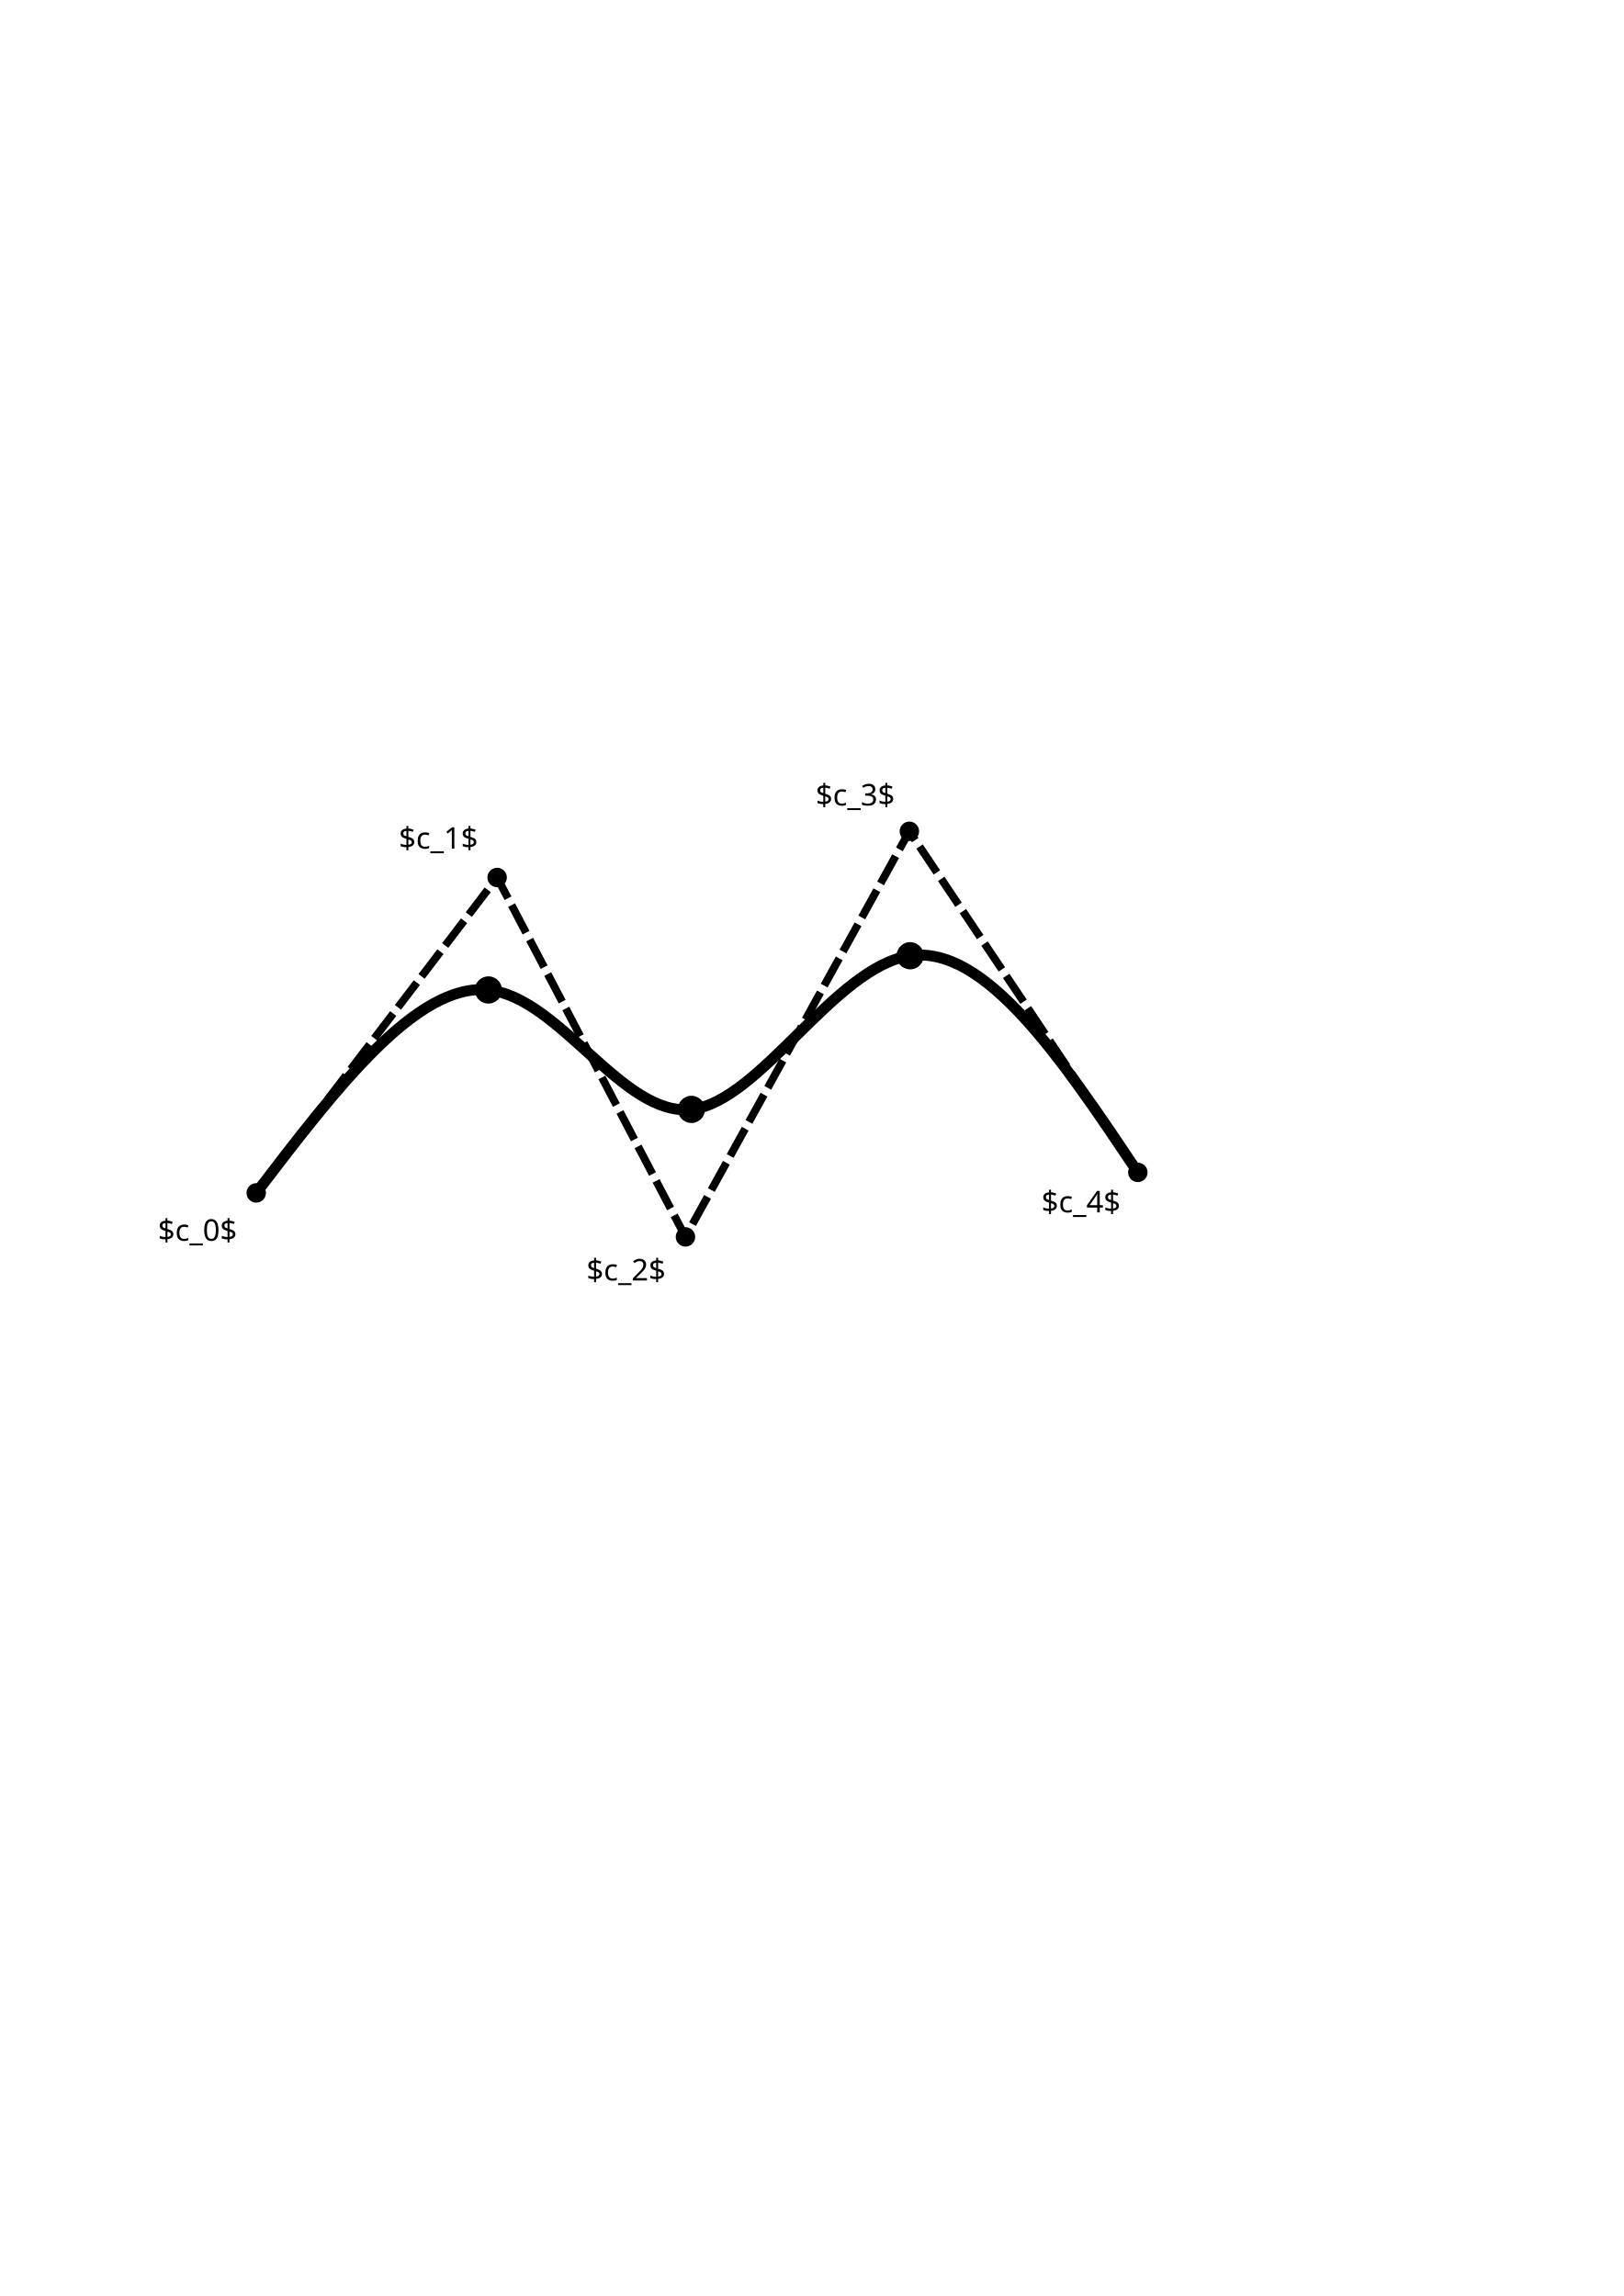
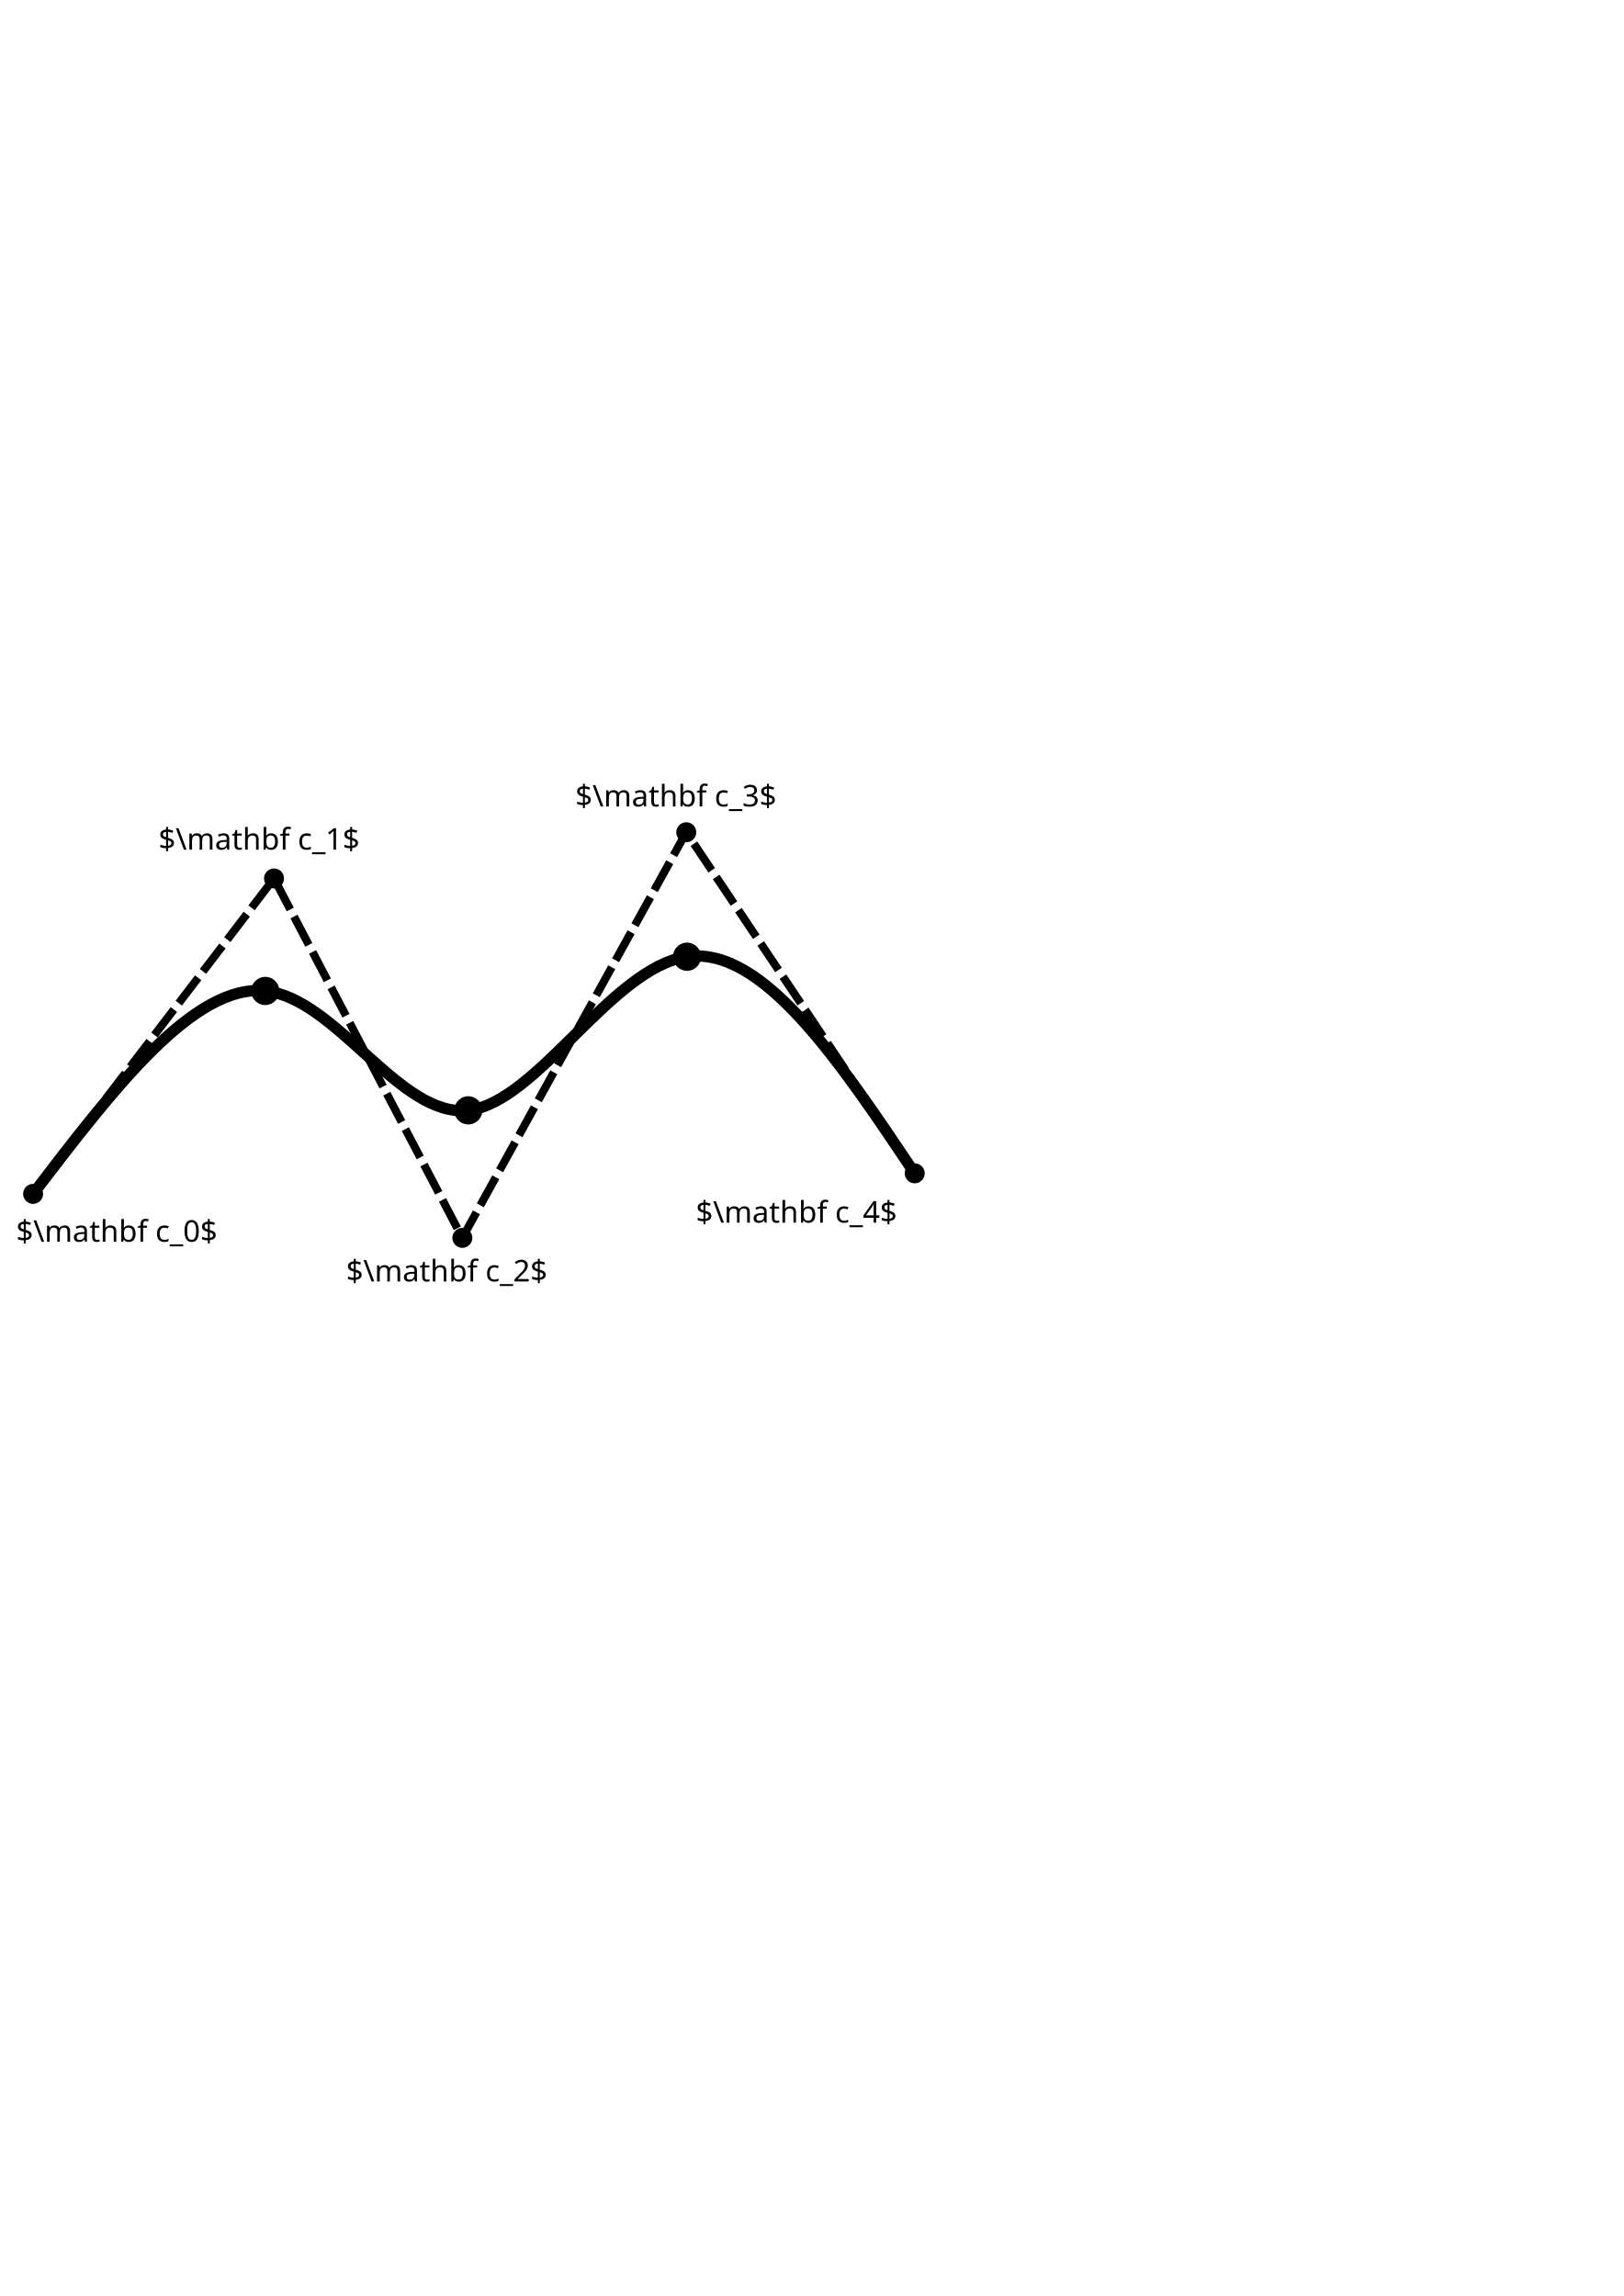
<svg xmlns="http://www.w3.org/2000/svg" width="210mm" height="297mm" viewBox="0 0 210 297" version="1.1" id="svg1">
  <defs id="defs1">
    <marker style="overflow:visible" id="Dot" refX="0" refY="0" orient="auto" markerWidth="0.5" markerHeight="0.5" viewBox="0 0 1 1" preserveAspectRatio="none">
      <path transform="scale(0.5)" style="fill:context-stroke;fill-rule:evenodd;stroke:none" d="M 5,0 C 5,2.76 2.76,5 0,5 -2.76,5 -5,2.76 -5,0 c 0,-2.76 2.3,-5 5,-5 2.76,0 5,2.24 5,5 z" id="path17" />
    </marker>
  </defs>
  <g id="layer1">
-     <path style="fill:none;stroke:#000000;stroke-width:1.41;stroke-linecap:round;stroke-linejoin:round;stroke-miterlimit:2;stroke-dasharray:none;marker-mid:url(#Dot)" d="m 33.137,154.311 c 10.386,-13.601 20.772,-27.202 30.026,-26.254 9.253,0.948 17.372,16.445 26.258,15.449 8.886,-0.996 18.538,-18.484 28.29,-19.875 9.751,-1.391 19.601,13.315 29.451,28.021" id="path1" />
-     <path style="fill:none;stroke:#000000;stroke-width:1.007;stroke-linecap:butt;stroke-linejoin:round;stroke-miterlimit:2;stroke-dasharray:4.027,1.007;stroke-dashoffset:0;marker-start:url(#Dot);marker-mid:url(#Dot);marker-end:url(#Dot)" d="m 33.137,154.311 31.159,-40.803 24.358,46.491 28.957,-52.465 29.55,44.119" id="path3" />
-     <text xml:space="preserve" style="font-style:normal;font-variant:normal;font-weight:normal;font-stretch:normal;font-size:3.881px;font-family:sans-serif;-inkscape-font-specification:'sans-serif, Normal';font-variant-ligatures:normal;font-variant-caps:normal;font-variant-numeric:normal;font-variant-east-asian:normal;fill:#000000;stroke:none;stroke-width:0.7;stroke-linecap:round;stroke-linejoin:round;stroke-miterlimit:2;stroke-dasharray:none;text-anchor:middle;text-align:center" x="33.731" y="160.502" id="text4">
-       <tspan id="tspan4" style="font-style:normal;font-variant:normal;font-weight:normal;font-stretch:normal;font-size:3.881px;font-family:sans-serif;-inkscape-font-specification:'sans-serif, Normal';font-variant-ligatures:normal;font-variant-caps:normal;font-variant-numeric:normal;font-variant-east-asian:normal;fill:#000000;stroke:none;stroke-width:0.7;text-anchor:middle;text-align:center" x="28.068" y="160.502">$c_0$</tspan>
+     <path style="fill:none;stroke:#000000;stroke-width:1.459;stroke-linecap:round;stroke-linejoin:round;stroke-miterlimit:2;stroke-dasharray:none;marker-mid:url(#Dot)" d="m 33.137,154.311 c 10.386,-13.6 20.771,-27.2 30.024,-26.252 9.253,0.948 17.373,16.444 26.26,15.447 8.886,-0.996 18.539,-18.484 28.29,-19.875 9.751,-1.391 19.601,13.315 29.451,28.021" id="path6" transform="translate(-28.85668,0.1236167)" />
+     <path style="fill:none;stroke:#000000;stroke-width:1.035;stroke-linecap:butt;stroke-linejoin:round;stroke-miterlimit:2;stroke-dasharray:4.138, 1.035;stroke-dashoffset:0;marker-start:url(#Dot);marker-mid:url(#Dot);marker-end:url(#Dot)" d="m 4.281,154.435 31.159,-40.803 24.358,46.491 28.957,-52.465 29.55,44.119" id="path7" />
+     <text xml:space="preserve" style="font-style:normal;font-variant:normal;font-weight:normal;font-stretch:normal;font-size:3.881px;font-family:Sans;-inkscape-font-specification:'Sans, Normal';font-variant-ligatures:normal;font-variant-caps:normal;font-variant-numeric:normal;font-variant-east-asian:normal;text-align:start;text-anchor:start;fill:#000000;stroke:none;stroke-width:0.76;stroke-linecap:round;stroke-linejoin:round;stroke-miterlimit:2;stroke-dasharray:none" x="2.088" y="160.625" id="text4">
+       <tspan id="tspan7" x="2.088" y="160.625">$\mathbf c_0$</tspan>
    </text>
-     <text xml:space="preserve" style="font-style:normal;font-variant:normal;font-weight:normal;font-stretch:normal;font-size:3.881px;font-family:sans-serif;-inkscape-font-specification:'sans-serif, Normal';font-variant-ligatures:normal;font-variant-caps:normal;font-variant-numeric:normal;font-variant-east-asian:normal;fill:#000000;stroke:none;stroke-width:0.7;stroke-linecap:round;stroke-linejoin:round;stroke-miterlimit:2;stroke-dasharray:none;text-anchor:middle;text-align:center" x="64.89" y="109.778" id="text5">
-       <tspan id="tspan5" style="font-style:normal;font-variant:normal;font-weight:normal;font-stretch:normal;font-size:3.881px;font-family:sans-serif;-inkscape-font-specification:'sans-serif, Normal';font-variant-ligatures:normal;font-variant-caps:normal;font-variant-numeric:normal;font-variant-east-asian:normal;fill:#000000;stroke:none;stroke-width:0.7;text-anchor:middle;text-align:center" x="59.227" y="109.778">$c_1$</tspan>
+     <text xml:space="preserve" style="font-style:normal;font-variant:normal;font-weight:normal;font-stretch:normal;font-size:3.881px;font-family:sans-serif;-inkscape-font-specification:'sans-serif, Normal';font-variant-ligatures:normal;font-variant-caps:normal;font-variant-numeric:normal;font-variant-east-asian:normal;text-align:center;text-anchor:middle;fill:#000000;stroke:none;stroke-width:0.76;stroke-linecap:round;stroke-linejoin:round;stroke-miterlimit:2;stroke-dasharray:none" x="36.034" y="109.901" id="text5">
+       <tspan id="tspan2" x="36.034" y="109.901">$\mathbf c_1$</tspan>
    </text>
-     <text xml:space="preserve" style="font-style:normal;font-variant:normal;font-weight:normal;font-stretch:normal;font-size:3.881px;font-family:sans-serif;-inkscape-font-specification:'sans-serif, Normal';font-variant-ligatures:normal;font-variant-caps:normal;font-variant-numeric:normal;font-variant-east-asian:normal;fill:#000000;stroke:none;stroke-width:0.7;stroke-linecap:round;stroke-linejoin:round;stroke-miterlimit:2;stroke-dasharray:none;text-anchor:middle;text-align:center" x="89.163" y="165.639" id="text1">
-       <tspan id="tspan1" style="font-style:normal;font-variant:normal;font-weight:normal;font-stretch:normal;font-size:3.881px;font-family:sans-serif;-inkscape-font-specification:'sans-serif, Normal';font-variant-ligatures:normal;font-variant-caps:normal;font-variant-numeric:normal;font-variant-east-asian:normal;fill:#000000;stroke:none;stroke-width:0.7;text-anchor:middle;text-align:center" x="83.5" y="165.639">$c_2$</tspan>
+     <text xml:space="preserve" style="font-style:normal;font-variant:normal;font-weight:normal;font-stretch:normal;font-size:3.881px;font-family:Sans;-inkscape-font-specification:'Sans, Normal';font-variant-ligatures:normal;font-variant-caps:normal;font-variant-numeric:normal;font-variant-east-asian:normal;text-align:center;text-anchor:middle;fill:#000000;stroke:none;stroke-width:0.76;stroke-linecap:round;stroke-linejoin:round;stroke-miterlimit:2;stroke-dasharray:none" x="60.306" y="165.762" id="text1">
+       <tspan id="tspan6" x="60.306" y="165.762">$\mathbf c_2$</tspan>
    </text>
-     <text xml:space="preserve" style="font-style:normal;font-variant:normal;font-weight:normal;font-stretch:normal;font-size:3.881px;font-family:sans-serif;-inkscape-font-specification:'sans-serif, Normal';font-variant-ligatures:normal;font-variant-caps:normal;font-variant-numeric:normal;font-variant-east-asian:normal;fill:#000000;stroke:none;stroke-width:0.7;stroke-linecap:round;stroke-linejoin:round;stroke-miterlimit:2;stroke-dasharray:none;text-anchor:middle;text-align:center" x="148.005" y="156.832" id="text6">
-       <tspan id="tspan6" style="font-style:normal;font-variant:normal;font-weight:normal;font-stretch:normal;font-size:3.881px;font-family:sans-serif;-inkscape-font-specification:'sans-serif, Normal';font-variant-ligatures:normal;font-variant-caps:normal;font-variant-numeric:normal;font-variant-east-asian:normal;fill:#000000;stroke:none;stroke-width:0.7;text-anchor:middle;text-align:center" x="142.341" y="156.832">$c_4$</tspan>
+     <text xml:space="preserve" style="font-style:normal;font-variant:normal;font-weight:normal;font-stretch:normal;font-size:3.881px;font-family:Sans;-inkscape-font-specification:'Sans, Normal';font-variant-ligatures:normal;font-variant-caps:normal;font-variant-numeric:normal;font-variant-east-asian:normal;text-align:end;text-anchor:end;fill:#000000;stroke:none;stroke-width:0.76;stroke-linecap:round;stroke-linejoin:round;stroke-miterlimit:2;stroke-dasharray:none" x="121.07" y="158.151" id="text6">
+       <tspan id="tspan5" x="121.07" y="158.151">$\mathbf c_4$</tspan>
    </text>
-     <text xml:space="preserve" style="font-style:normal;font-variant:normal;font-weight:normal;font-stretch:normal;font-size:3.881px;font-family:sans-serif;-inkscape-font-specification:'sans-serif, Normal';font-variant-ligatures:normal;font-variant-caps:normal;font-variant-numeric:normal;font-variant-east-asian:normal;fill:#000000;stroke:none;stroke-width:0.7;stroke-linecap:round;stroke-linejoin:round;stroke-miterlimit:2;stroke-dasharray:none;text-anchor:middle;text-align:center" x="118.803" y="104.198" id="text3">
-       <tspan id="tspan3" style="font-style:normal;font-variant:normal;font-weight:normal;font-stretch:normal;font-size:3.881px;font-family:sans-serif;-inkscape-font-specification:'sans-serif, Normal';font-variant-ligatures:normal;font-variant-caps:normal;font-variant-numeric:normal;font-variant-east-asian:normal;fill:#000000;stroke:none;stroke-width:0.7;text-anchor:middle;text-align:center" x="113.139" y="104.198">$c_3$</tspan>
+     <text xml:space="preserve" style="font-style:normal;font-variant:normal;font-weight:normal;font-stretch:normal;font-size:3.881px;font-family:Sans;-inkscape-font-specification:'Sans, Normal';font-variant-ligatures:normal;font-variant-caps:normal;font-variant-numeric:normal;font-variant-east-asian:normal;text-align:center;text-anchor:middle;fill:#000000;stroke:none;stroke-width:0.76;stroke-linecap:round;stroke-linejoin:round;stroke-miterlimit:2;stroke-dasharray:none" x="89.946" y="104.322" id="text3">
+       <tspan id="tspan3" x="89.946" y="104.322">$\mathbf c_3$</tspan>
    </text>
  </g>
</svg>
